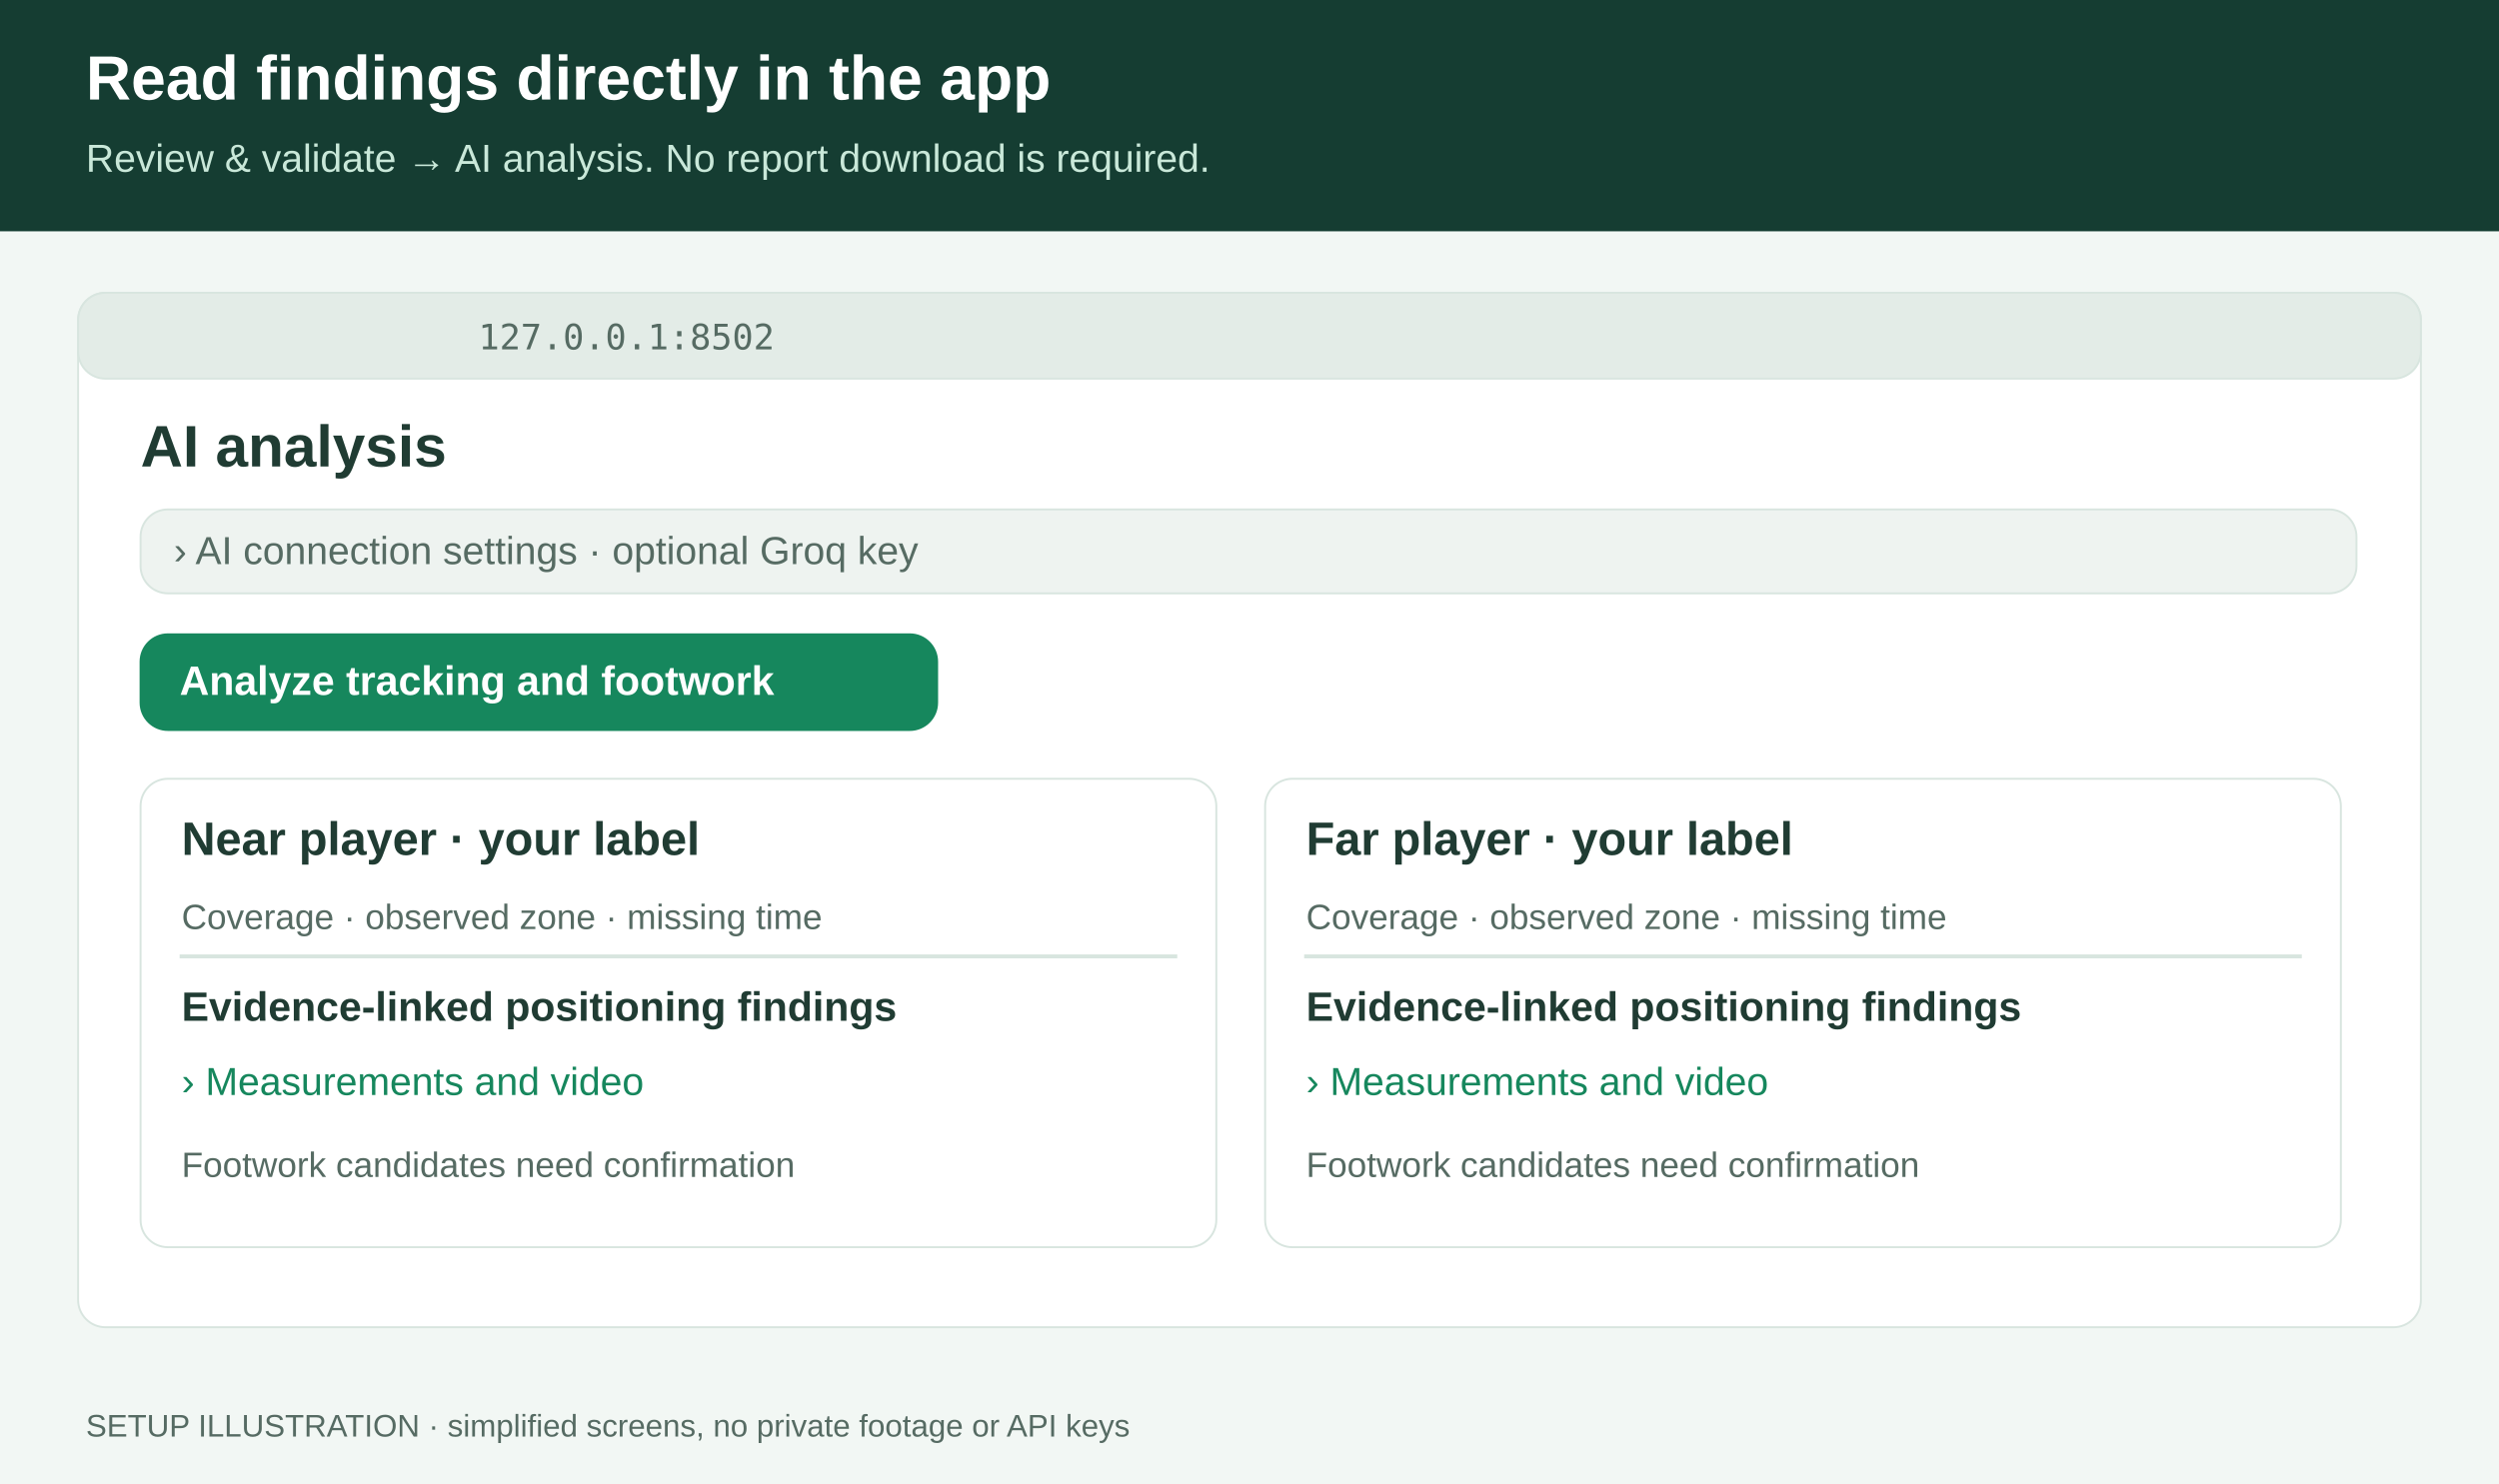
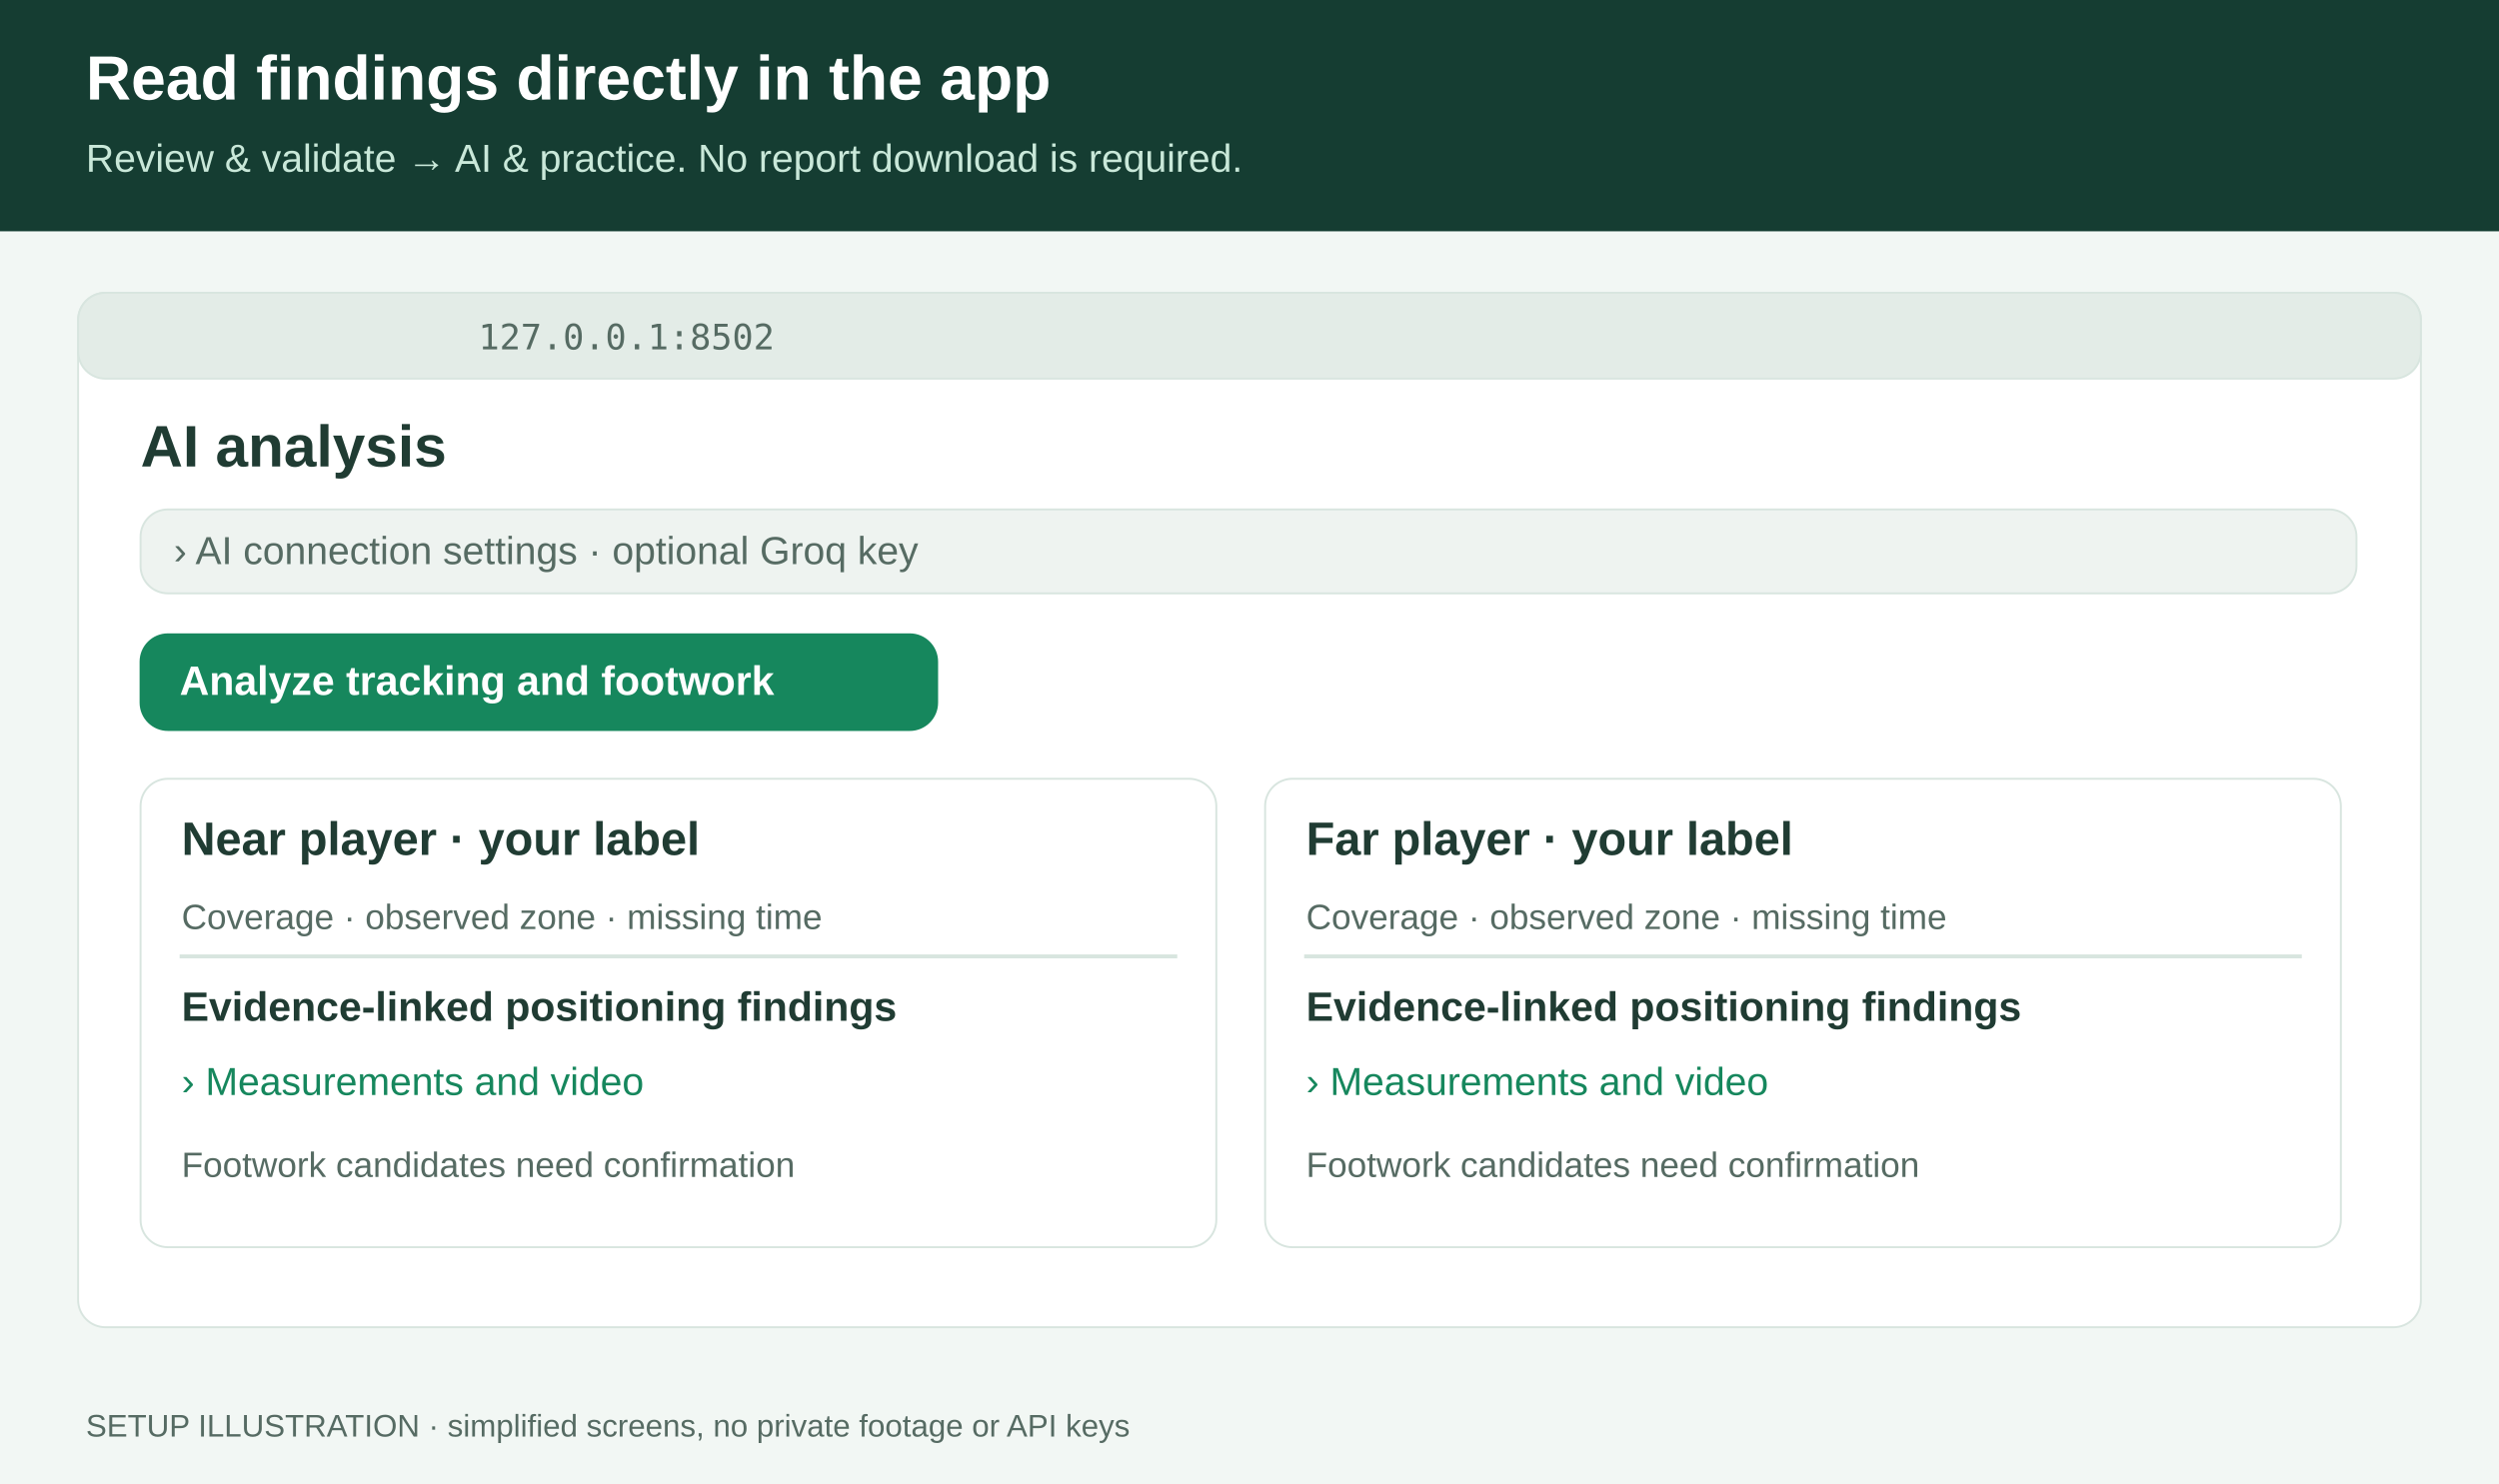
<svg xmlns="http://www.w3.org/2000/svg" width="1280" height="760" viewBox="0 0 1280 760" role="img">
  <rect x="0" y="0" width="1280" height="760" rx="0" fill="#f2f7f4" stroke="#f2f7f4" />
  <rect x="0" y="0" width="1280" height="118" rx="0" fill="#153d32" stroke="#153d32" />
  <text x="44" y="51" font-family="Arial, Helvetica, sans-serif" font-size="32" fill="white" font-weight="700">Read findings directly in the app</text>
-   <text x="44" y="88" font-family="Arial, Helvetica, sans-serif" font-size="20" fill="#c9e8d9" font-weight="400">Review &amp; validate → AI analysis. No report download is required.</text>
+   <text x="44" y="88" font-family="Arial, Helvetica, sans-serif" font-size="20" fill="#c9e8d9" font-weight="400">Review &amp; validate → AI &amp; practice. No report download is required.</text>
  <rect x="40" y="150" width="1200" height="530" rx="14" fill="white" stroke="#d8e5df" />
  <rect x="40" y="150" width="1200" height="44" rx="14" fill="#e3ece7" stroke="#d8e5df" />
  <text x="245" y="179" font-family="Menlo, Consolas, monospace" font-size="18" fill="#566b63" font-weight="400">127.0.0.1:8502</text>
  <text x="72" y="239" font-family="Arial, Helvetica, sans-serif" font-size="30" fill="#203c33" font-weight="700">AI analysis</text>
  <rect x="72" y="261" width="1135" height="43" rx="14" fill="#eef3f0" stroke="#d8e5df" />
  <text x="89" y="289" font-family="Arial, Helvetica, sans-serif" font-size="20" fill="#566b63" font-weight="400">› AI connection settings · optional Groq key</text>
  <rect x="72" y="325" width="408" height="49" rx="14" fill="#16875d" stroke="#16875d" />
  <text x="92" y="356" font-family="Arial, Helvetica, sans-serif" font-size="21" fill="white" font-weight="700">Analyze tracking and footwork</text>
  <rect x="72" y="399" width="551" height="240" rx="14" fill="white" stroke="#d8e5df" />
  <text x="93" y="438" font-family="Arial, Helvetica, sans-serif" font-size="24" fill="#203c33" font-weight="700">Near player · your label</text>
  <text x="93" y="476" font-family="Arial, Helvetica, sans-serif" font-size="18" fill="#566b63" font-weight="400">Coverage · observed zone · missing time</text>
  <line x1="92" y1="490" x2="603" y2="490" stroke="#d8e5df" stroke-width="2" />
  <text x="93" y="523" font-family="Arial, Helvetica, sans-serif" font-size="21" fill="#203c33" font-weight="700">Evidence-linked positioning findings</text>
  <text x="93" y="561" font-family="Arial, Helvetica, sans-serif" font-size="20" fill="#16875d" font-weight="400">› Measurements and video</text>
  <text x="93" y="603" font-family="Arial, Helvetica, sans-serif" font-size="18" fill="#566b63" font-weight="400">Footwork candidates need confirmation</text>
  <rect x="648" y="399" width="551" height="240" rx="14" fill="white" stroke="#d8e5df" />
  <text x="669" y="438" font-family="Arial, Helvetica, sans-serif" font-size="24" fill="#203c33" font-weight="700">Far player · your label</text>
  <text x="669" y="476" font-family="Arial, Helvetica, sans-serif" font-size="18" fill="#566b63" font-weight="400">Coverage · observed zone · missing time</text>
  <line x1="668" y1="490" x2="1179" y2="490" stroke="#d8e5df" stroke-width="2" />
  <text x="669" y="523" font-family="Arial, Helvetica, sans-serif" font-size="21" fill="#203c33" font-weight="700">Evidence-linked positioning findings</text>
  <text x="669" y="561" font-family="Arial, Helvetica, sans-serif" font-size="20" fill="#16875d" font-weight="400">› Measurements and video</text>
  <text x="669" y="603" font-family="Arial, Helvetica, sans-serif" font-size="18" fill="#566b63" font-weight="400">Footwork candidates need confirmation</text>
  <text x="44" y="736" font-family="Arial, Helvetica, sans-serif" font-size="16" fill="#566b63" font-weight="400">SETUP ILLUSTRATION · simplified screens, no private footage or API keys</text>
</svg>
